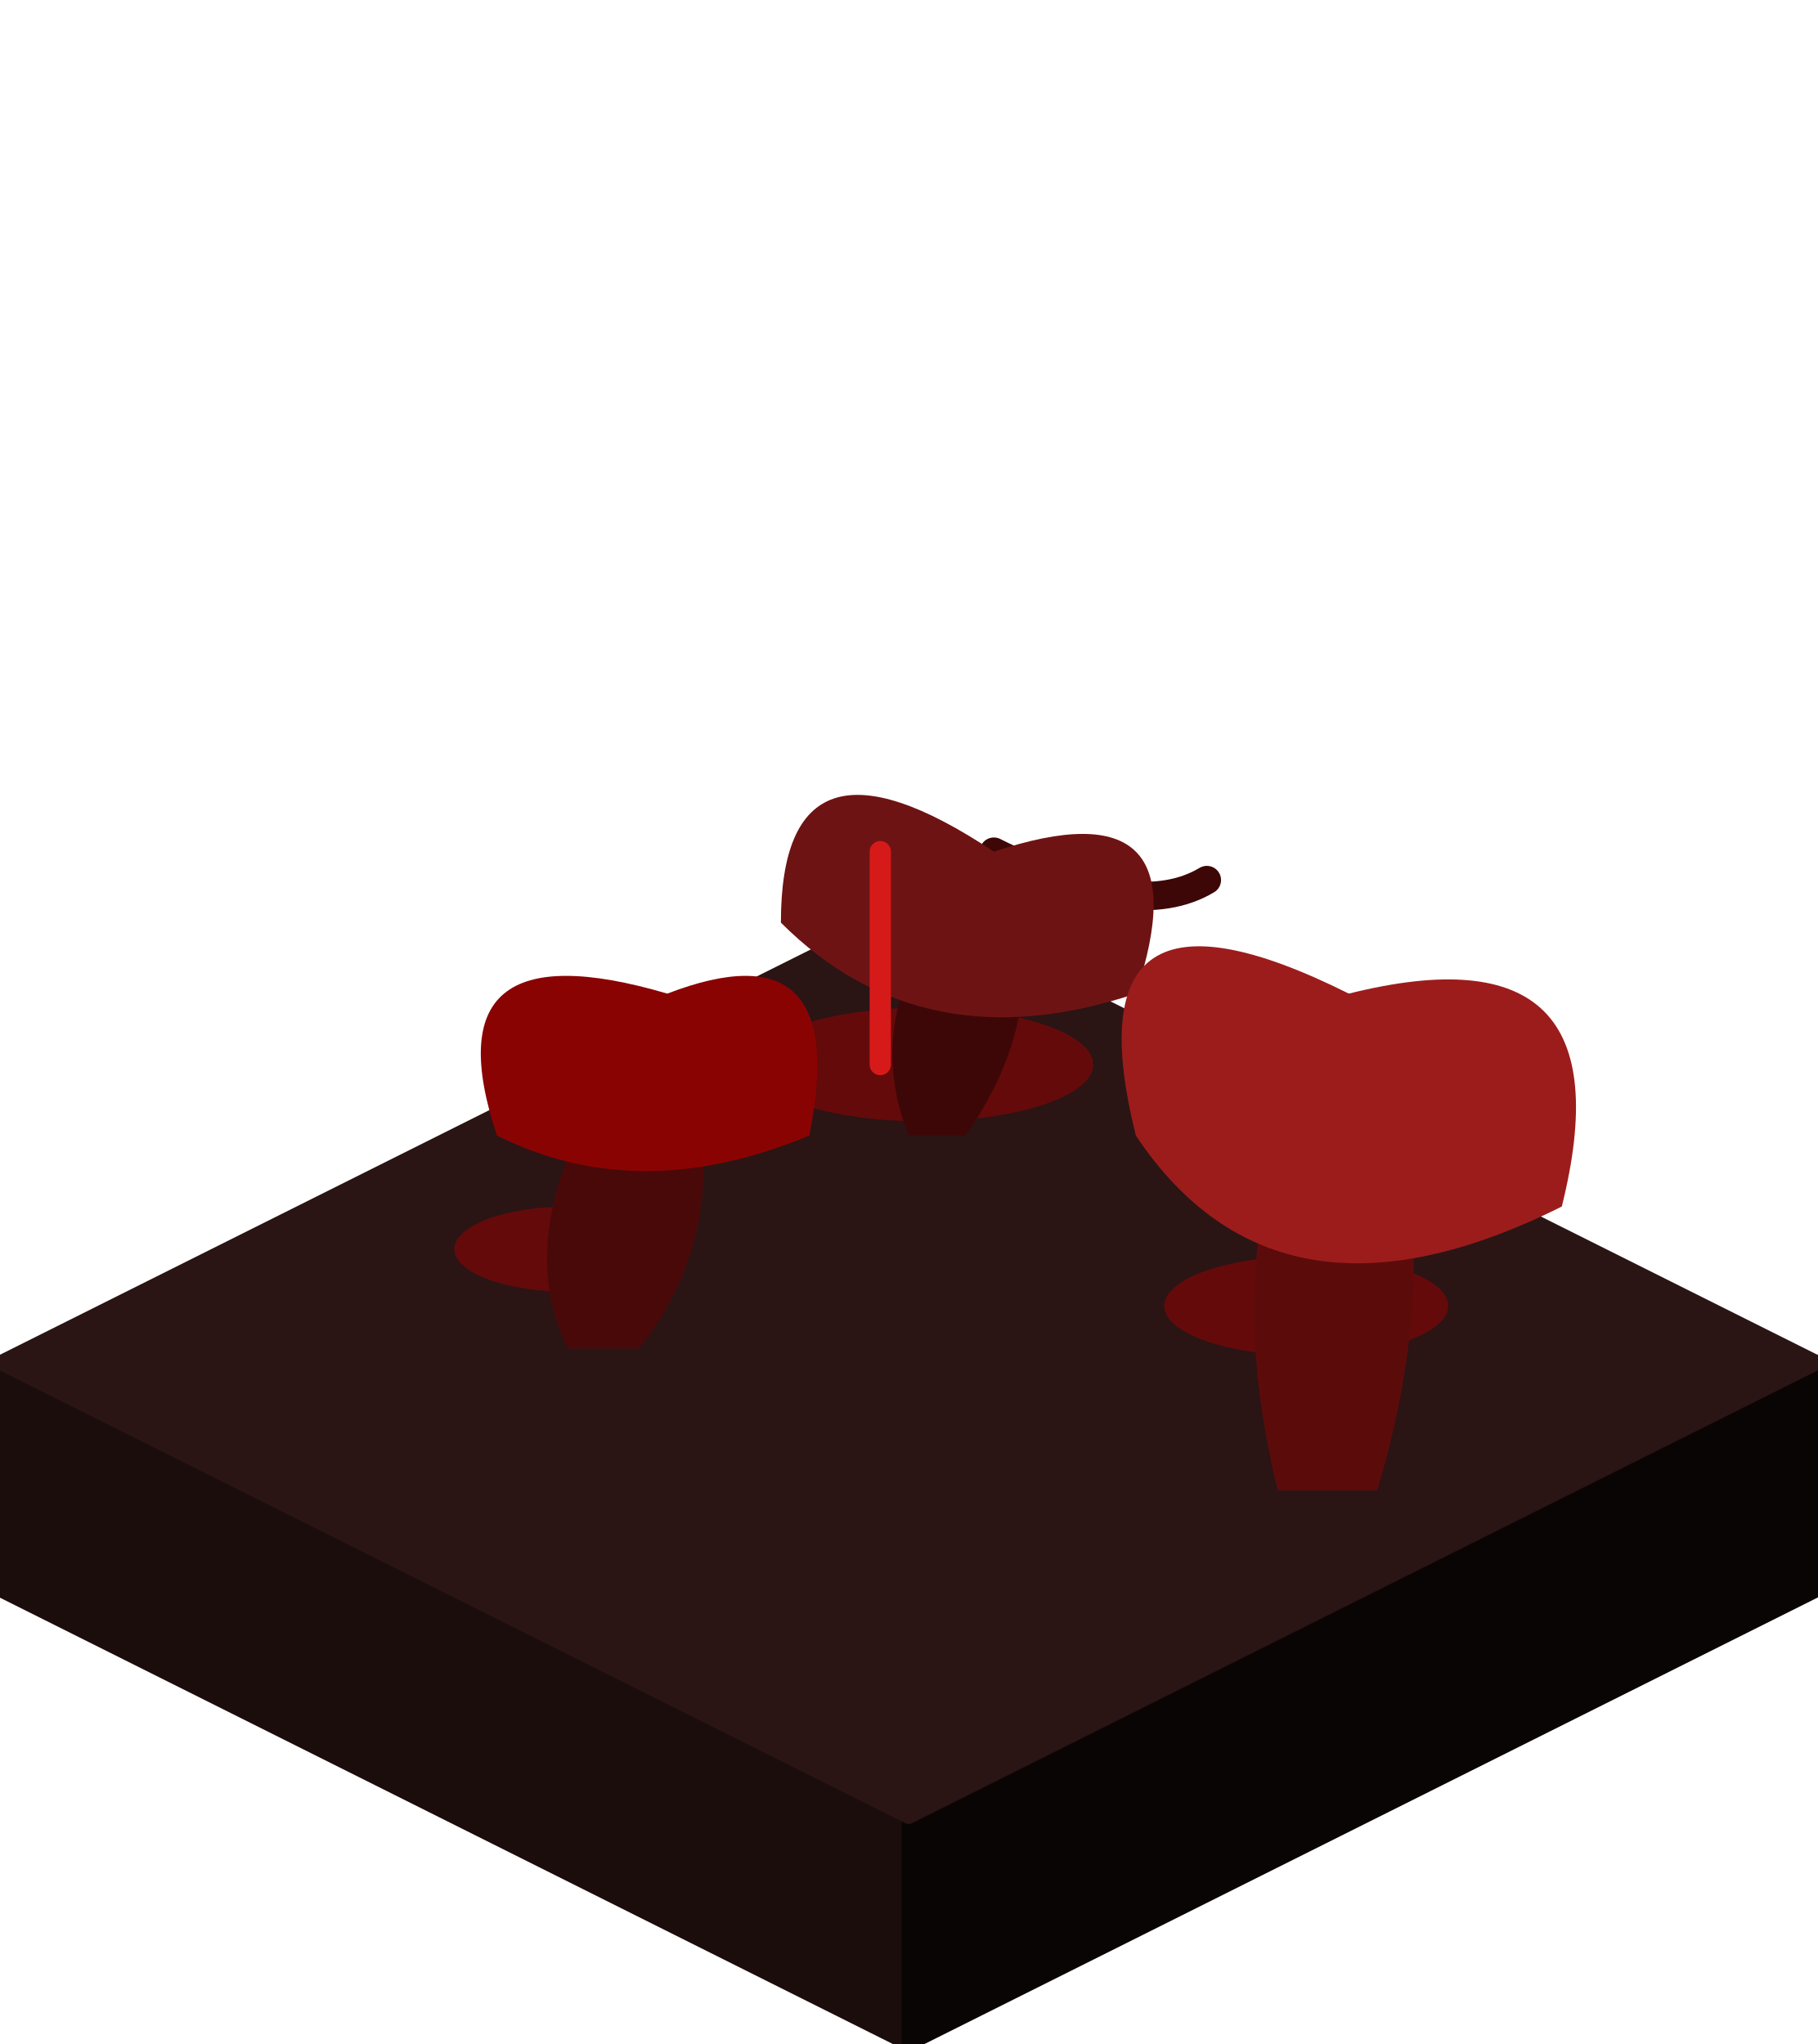
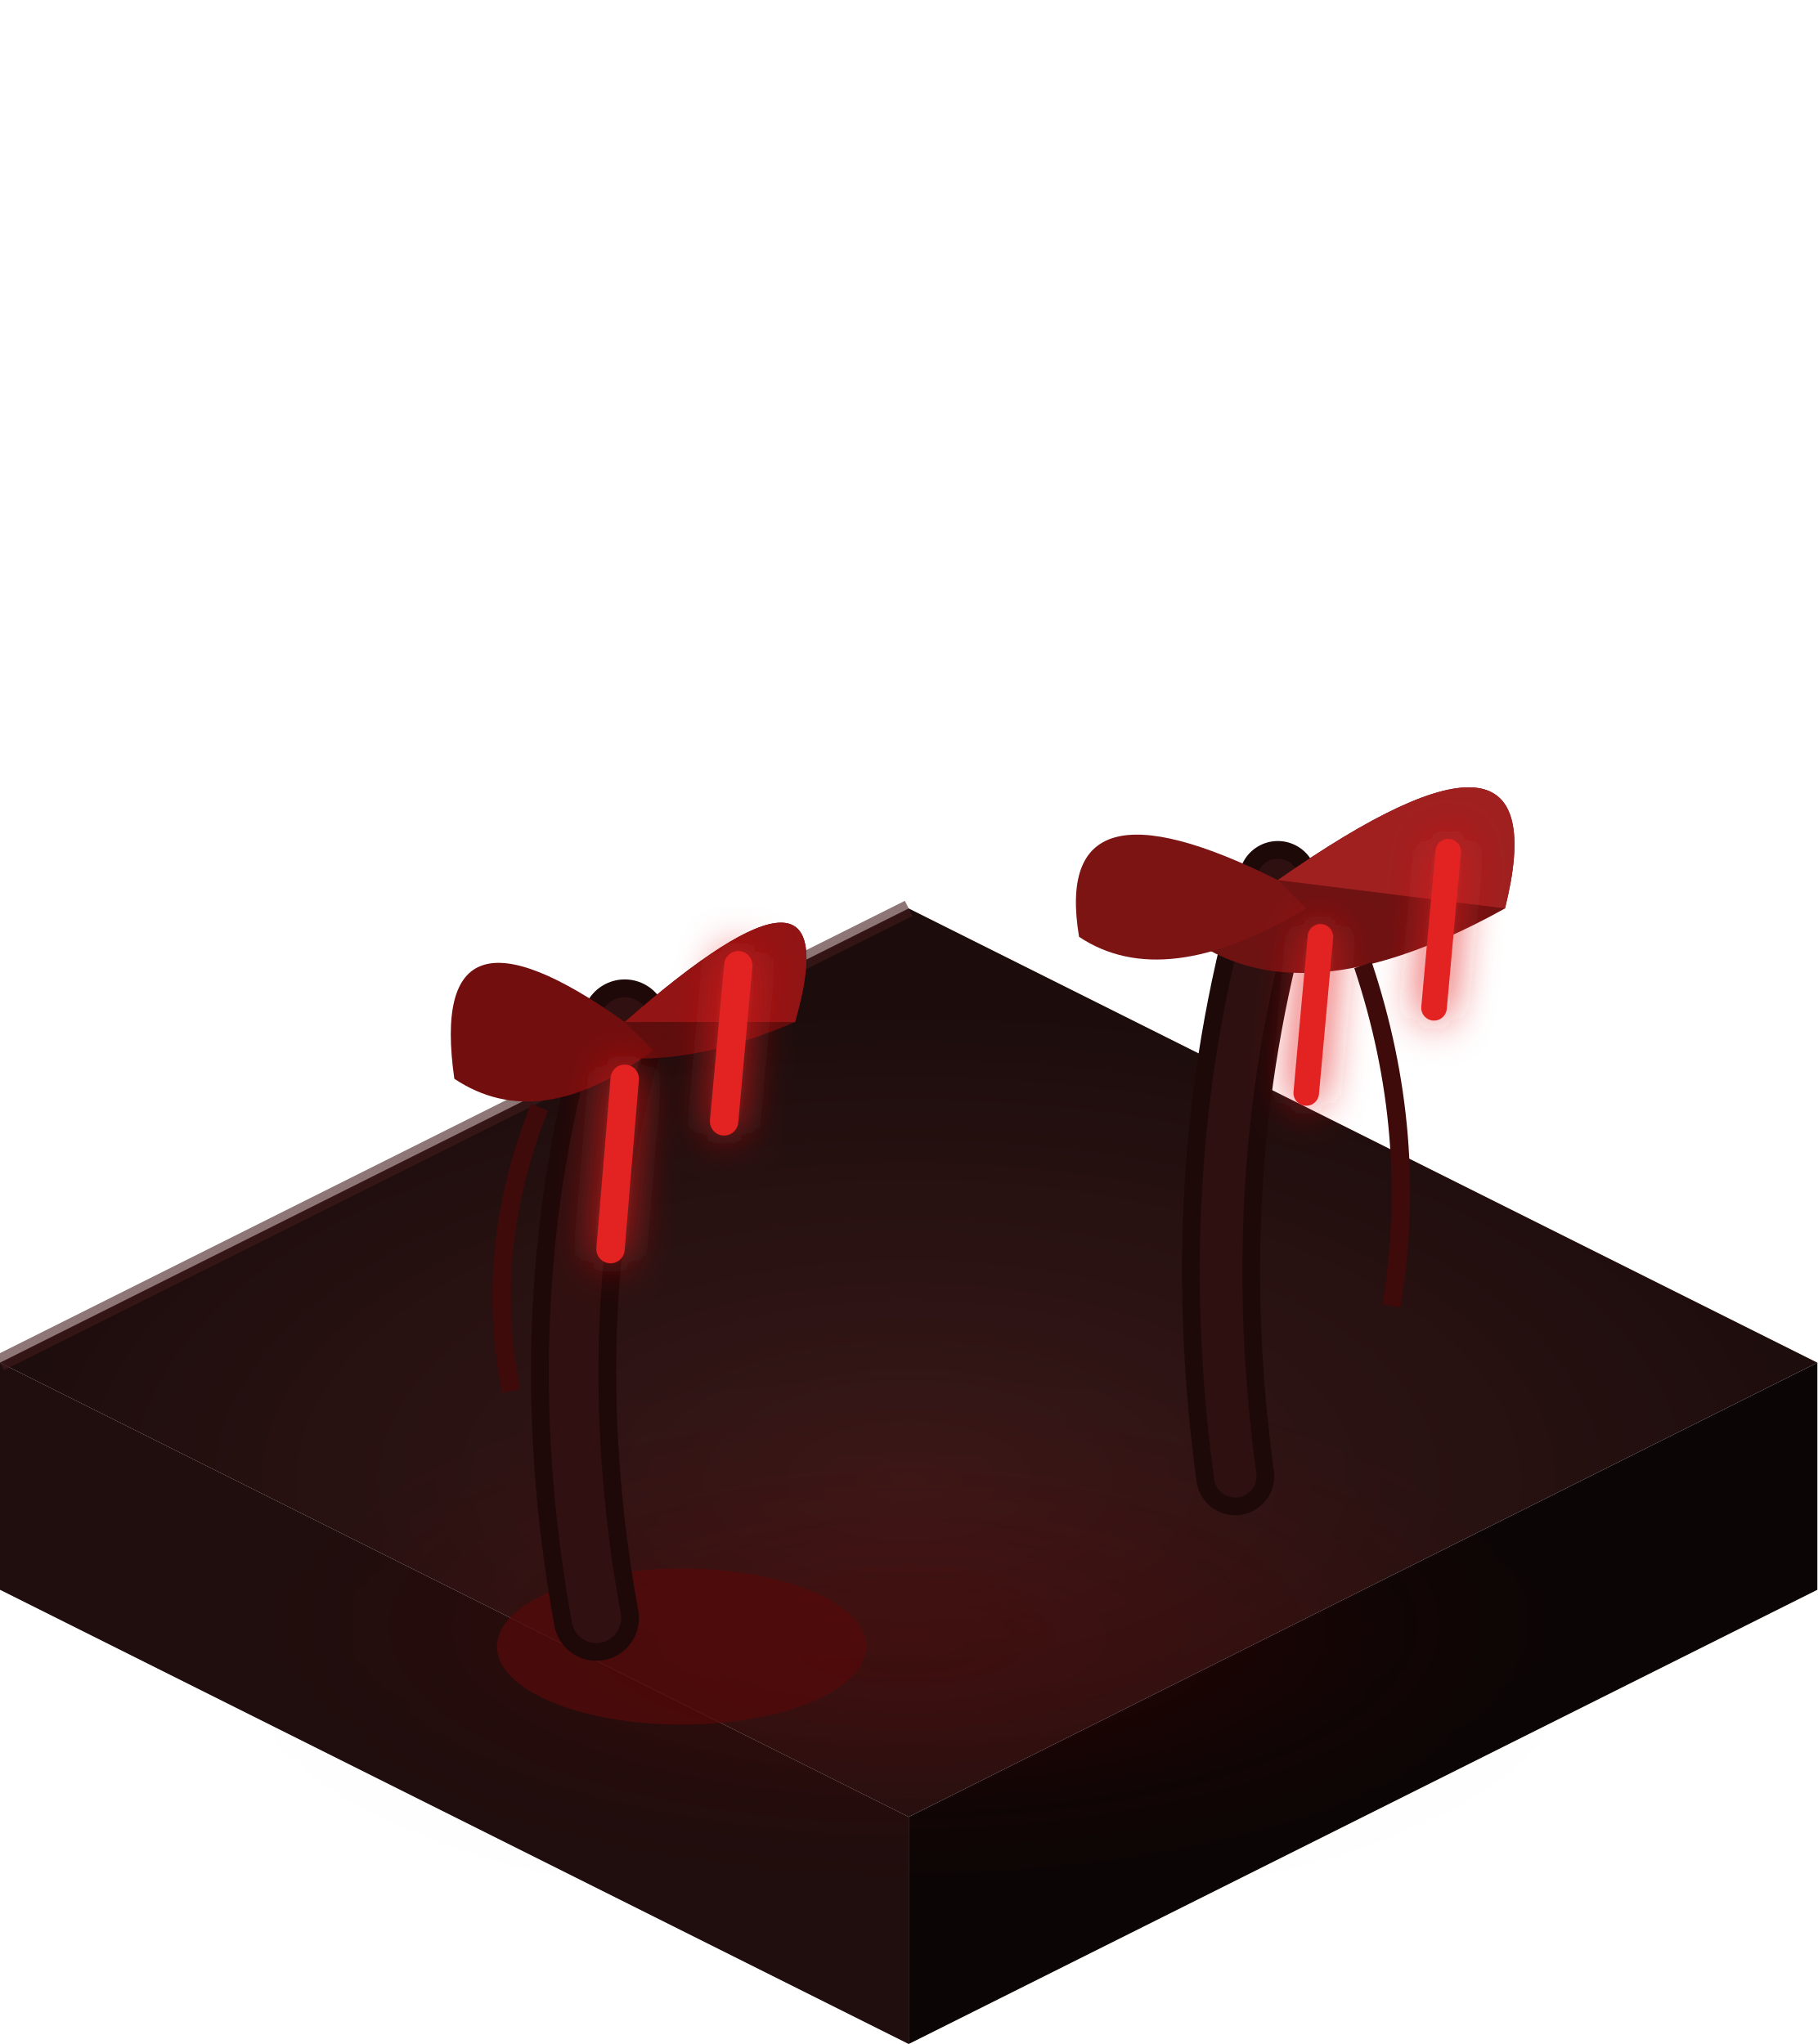
<svg xmlns="http://www.w3.org/2000/svg" viewBox="0 0 128 144">
  <defs>
-     <filter id="blood-drop-glow" x="-50%" y="-50%" width="200%" height="200%">
-       <feGaussianBlur stdDeviation="1.5" result="blur" />
-       <feComposite in="SourceGraphic" in2="blur" operator="over" />
+     <filter id="d" x="-50%" y="-50%" width="200%" height="200%">
+       <feGaussianBlur result="b" stdDeviation="1.5" />
+       <feMerge>
+         <feMergeNode in="b" />
+         <feMergeNode in="SourceGraphic" />
+       </feMerge>
    </filter>
+     <filter id="m" x="-40%" y="-40%" width="180%" height="180%">
+       <feGaussianBlur stdDeviation="5" />
+     </filter>
+     <radialGradient id="a" cy="63%" r="53%">
+       <stop stop-color="#381818" offset="0" />
+       <stop stop-color="#1c0c0c" offset="1" />
+     </radialGradient>
+     <radialGradient id="b" cy="70%">
+       <stop stop-color="#7e1818" stop-opacity=".28" offset="0" />
+       <stop stop-color="#7e1818" stop-opacity="0" offset="1" />
+     </radialGradient>
  </defs>
-   <polygon points="0,96 64,128 64,144 0,112" fill="#1c0d0d" stroke="#1c0d0d" stroke-width="1" />
-   <polygon points="64,128 128,96 128,112 64,144" fill="#0a0505" stroke="#0a0505" stroke-width="1" />
-   <polygon points="64,64 128,96 64,128 0,96" fill="#2b1414" stroke="#2b1414" stroke-width="1" stroke-linejoin="round" />
-   <ellipse cx="65" cy="75" rx="12" ry="4" fill="#8a0303" opacity="0.6" />
-   <ellipse cx="40" cy="88" rx="8" ry="3" fill="#8a0303" opacity="0.6" />
-   <ellipse cx="92" cy="92" rx="10" ry="3.5" fill="#8a0303" opacity="0.6" />
-   <path d="M 70,60 Q 80,65 85,62" fill="none" stroke="#3d0707" stroke-width="2" stroke-linecap="round" />
-   <g>
-     <path d="M 64,80 Q 60,70 70,60 Q 75,70 68,80" fill="#3d0707" />
-     <path d="M 70,60 Q 85,55 80,70 Q 65,75 55,65 Q 55,50 70,60 Z" fill="#6e1313" />
-     <path d="M 62,60 L 62,75" stroke="#d61a1a" stroke-width="1.5" stroke-linecap="round" />
-   </g>
-   <g>
-     <path d="M 40,95 Q 35,85 47,70 Q 53,85 45,95" fill="#4a0909" />
-     <path d="M 47,70 Q 60,65 57,80 Q 45,85 35,80 Q 30,65 47,70 Z" fill="#8a0303" />
-     <path d="M 40,73 L 40,85" stroke="#ff2a2a" stroke-width="2" stroke-linecap="round" filter="url(#blood-drop-glow)" />
-   </g>
-   <g>
-     <path d="M 90,105 Q 85,85 95,70 Q 103,85 97,105" fill="#5c0b0b" />
-     <path d="M 95,70 Q 115,65 110,85 Q 90,95 80,80 Q 75,60 95,70 Z" fill="#9c1c1c" />
-     <path d="M 87,77 L 87,90" stroke="#ff4545" stroke-width="2.5" stroke-linecap="round" filter="url(#blood-drop-glow)" />
-   </g>
+   <polygon points="0 96 64 128 64 144 0 112" fill="#200d0d" />
+   <polygon points="64 128 128 96 128 112 64 144" fill="#0c0505" />
+   <polygon points="64 64 128 96 64 128 0 96" fill="url(#a)" />
+   <path d="M64 64 0 96" opacity=".6" stroke="#421a1a" stroke-width="1.2" />
+   <ellipse cx="64" cy="110" rx="46" ry="15" fill="url(#b)" filter="url(#m)" />
+   <ellipse cx="48" cy="116" rx="13" ry="5.5" fill="#560909" opacity=".7" />
+   <path d="m42 114q-4-22 2-42" fill="none" stroke="#1e0808" stroke-linecap="round" stroke-width="6" />
+   <path d="m42 114q-4-22 2-42" fill="none" stroke="#301010" stroke-linecap="round" stroke-width="3.5" />
+   <path d="m44 72q16-14 12 0-14 6-22-2" fill="#5e0d0d" />
+   <path d="m44 72q16-14 12 0" fill="#921414" />
+   <path d="m44 72q-14-10-12 4 6 4 14-2" fill="#720e0e" />
+   <path d="m44 76-1 12m9-20-1 11" filter="url(#d)" stroke="#e32222" stroke-linecap="round" stroke-width="2" />
+   <path d="m87 104q-3-22 3-42" fill="none" stroke="#1e0909" stroke-linecap="round" stroke-width="5.5" />
+   <path d="m87 104q-3-22 3-42" fill="none" stroke="#2e1010" stroke-linecap="round" stroke-width="3" />
+   <path d="m90 62q20-14 16 2-18 10-26-2" fill="#6e1212" />
+   <path d="m90 62q20-14 16 2" fill="#a02020" />
+   <path d="m90 62q-16-8-14 4 6 4 16-2" fill="#7c1414" />
+   <path d="m93 66-1 11m10-17-1 11" filter="url(#d)" stroke="#e32222" stroke-linecap="round" stroke-width="1.8" />
+   <path d="m38 78q-4 10-2 20m60-30q4 12 2 24" fill="none" stroke="#3e0a0a" stroke-width="1.3" />
</svg>
